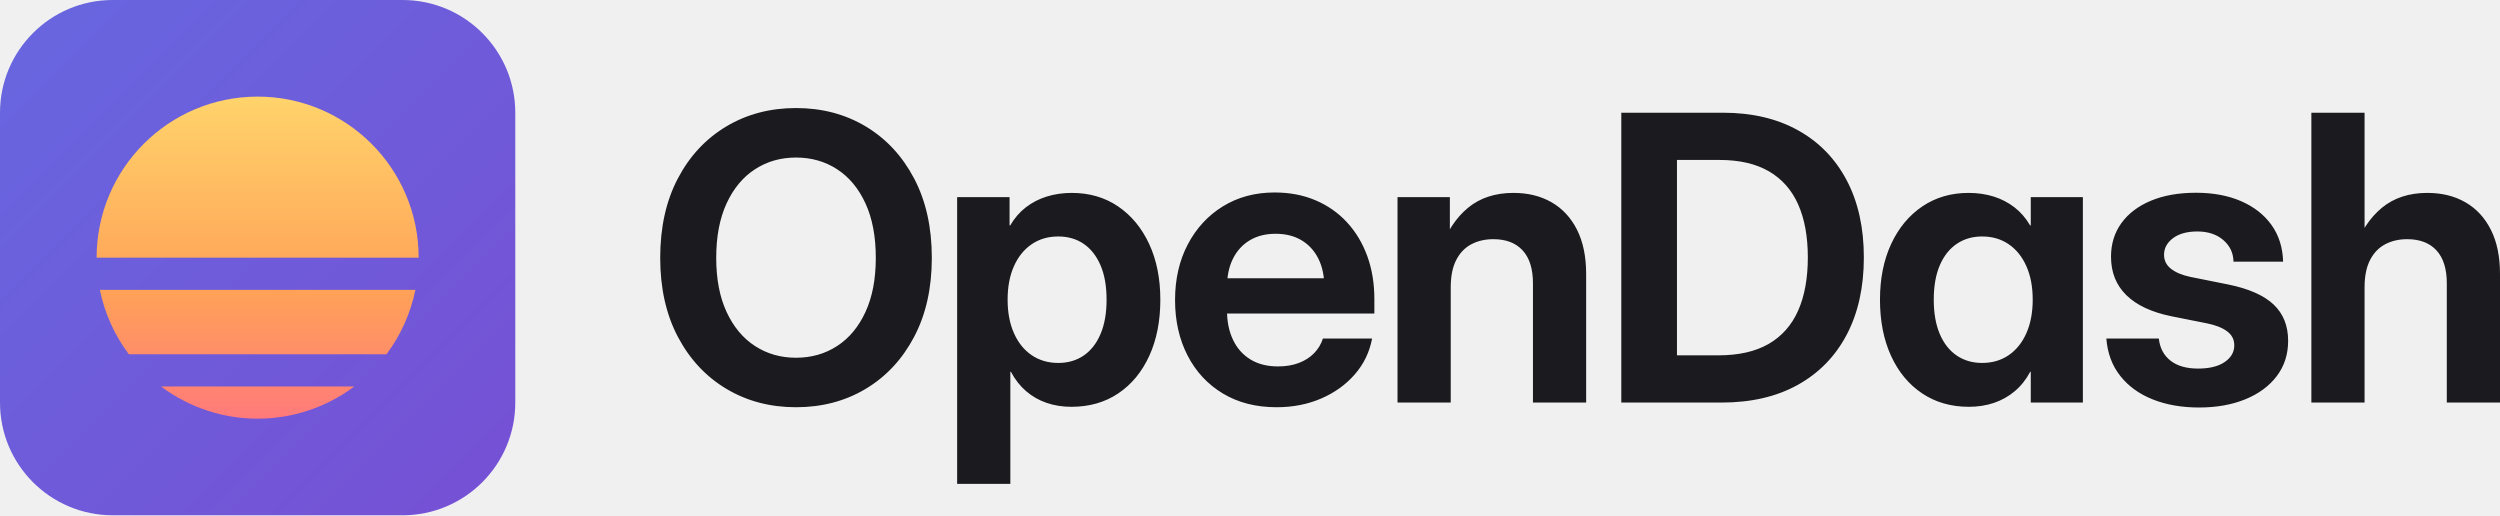
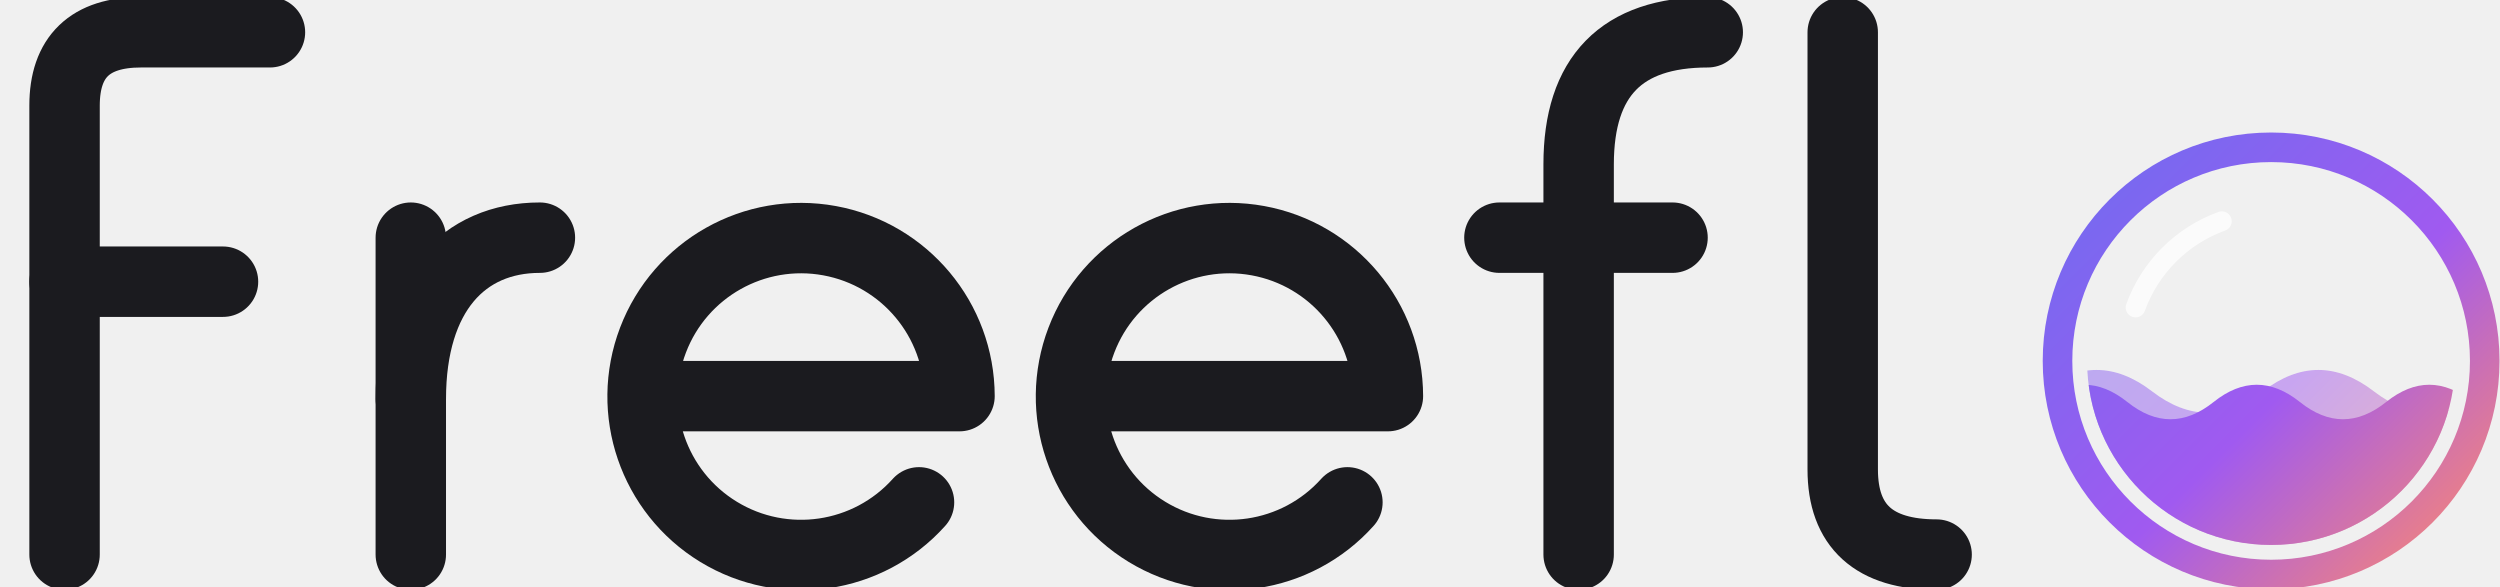
- <svg xmlns="http://www.w3.org/2000/svg" viewBox="0 0 310.511 64" width="310.511" height="64" role="img" aria-label="OpenDash">
+ <svg xmlns="http://www.w3.org/2000/svg" class="fo-lock fo-still" data-fo="classic" viewBox="0 0 426 100" role="img" aria-label="Freeflo" style="--fo-s:1;--fo-d:520ms;color:#1b1b1f">
  <defs>
-     <linearGradient id="od-lockup-primary-tile" x1="0" y1="0" x2="64" y2="64" gradientUnits="userSpaceOnUse">
-       <stop offset="0" stop-color="#6767e0" />
-       <stop offset="1" stop-color="#7650d4" />
+     <linearGradient id="fo5r" x1="6" y1="6" x2="58" y2="58" gradientUnits="userSpaceOnUse">
+       <stop offset="0" stop-color="#6f6cf0" />
+       <stop offset=".55" stop-color="#a05af0" />
+       <stop offset="1" stop-color="#ff8a6b" />
    </linearGradient>
-     <linearGradient id="od-lockup-primary-sun" x1="0" y1="12" x2="0" y2="52" gradientUnits="userSpaceOnUse">
-       <stop offset="0" stop-color="#ffd36b" />
-       <stop offset="0.6" stop-color="#ffa257" />
-       <stop offset="1" stop-color="#ff7a7a" />
-     </linearGradient>
+     <clipPath id="fo5c">
+       <circle cx="32" cy="32" r="22.4" />
+     </clipPath>
  </defs>
-   <rect width="64" height="64" rx="14" fill="url(#od-lockup-primary-tile)" />
-   <path fill="url(#od-lockup-primary-sun)" d="M12 32A20 20 0 0 1 52 32ZM12.404 36H51.596A20 20 0 0 1 48 44H16A20 20 0 0 1 12.404 36ZM20 48H44A20 20 0 0 1 20 48Z" />
-   <path fill="#1b1b1f" transform="translate(82 13.42)" d="M16.867 37.16Q12.042 37.16 8.222 34.877Q4.4 32.593 2.199 28.423Q0 24.253 0 18.604Q0 12.907 2.199 8.732Q4.4 4.554 8.222 2.278Q12.042 0 16.867 0Q21.706 0 25.517 2.278Q29.327 4.554 31.53 8.732Q33.736 12.907 33.736 18.604Q33.736 24.265 31.53 28.435Q29.327 32.605 25.517 34.881Q21.706 37.16 16.867 37.16ZM16.867 31.013Q19.728 31.013 21.967 29.561Q24.209 28.111 25.492 25.335Q26.778 22.559 26.778 18.604Q26.778 14.625 25.492 11.837Q24.209 9.048 21.967 7.599Q19.728 6.147 16.867 6.147Q14.021 6.147 11.779 7.599Q9.539 9.048 8.249 11.837Q6.958 14.625 6.958 18.604Q6.958 22.559 8.249 25.335Q9.539 28.111 11.779 29.561Q14.021 31.013 16.867 31.013ZM36.881 46.679V11.066H43.392V14.574H43.474Q44.262 13.223 45.414 12.332Q46.569 11.438 48.021 10.988Q49.476 10.539 51.119 10.539Q54.4 10.539 56.871 12.216Q59.343 13.895 60.732 16.884Q62.119 19.872 62.119 23.801Q62.119 27.78 60.747 30.776Q59.377 33.77 56.898 35.439Q54.421 37.107 51.075 37.107Q49.41 37.107 47.992 36.619Q46.572 36.133 45.448 35.166Q44.325 34.2 43.559 32.758H43.489V46.679ZM49.437 31.658Q51.256 31.658 52.6 30.74Q53.943 29.822 54.692 28.066Q55.441 26.309 55.441 23.801Q55.441 21.281 54.692 19.534Q53.943 17.79 52.6 16.869Q51.256 15.951 49.437 15.951Q47.548 15.951 46.127 16.922Q44.709 17.896 43.931 19.655Q43.15 21.414 43.15 23.801Q43.15 26.176 43.931 27.945Q44.709 29.716 46.127 30.687Q47.548 31.658 49.437 31.658ZM76.559 37.16Q72.715 37.16 69.878 35.449Q67.044 33.741 65.496 30.726Q63.947 27.713 63.947 23.849Q63.947 19.947 65.529 16.934Q67.112 13.919 69.9 12.201Q72.691 10.486 76.312 10.486Q79.101 10.486 81.374 11.448Q83.648 12.407 85.291 14.18Q86.931 15.951 87.818 18.377Q88.702 20.8 88.702 23.729V25.519H66.426V21.141H85.462L82.49 22.243Q82.49 20.201 81.751 18.715Q81.009 17.229 79.656 16.422Q78.303 15.615 76.431 15.615Q74.585 15.615 73.232 16.422Q71.879 17.229 71.137 18.715Q70.398 20.201 70.398 22.243V25.125Q70.398 27.205 71.142 28.776Q71.884 30.349 73.302 31.221Q74.723 32.091 76.733 32.091Q78.197 32.091 79.328 31.658Q80.461 31.226 81.22 30.445Q81.978 29.665 82.312 28.628H88.42Q87.948 31.146 86.284 33.064Q84.621 34.983 82.109 36.072Q79.598 37.16 76.559 37.16ZM98.187 22.279V36.58H91.578V11.066H98.08V17.633H96.877Q98.1 14.231 100.339 12.385Q102.581 10.539 105.981 10.539Q108.687 10.539 110.714 11.706Q112.744 12.873 113.874 15.12Q115.007 17.367 115.007 20.621V36.58H108.399V21.759Q108.399 19.07 107.116 17.679Q105.834 16.287 103.48 16.287Q101.946 16.287 100.75 16.918Q99.554 17.546 98.87 18.87Q98.187 20.194 98.187 22.279ZM131.813 36.58H122.619V30.714H131.436Q135.21 30.714 137.672 29.298Q140.131 27.879 141.337 25.159Q142.54 22.436 142.54 18.551Q142.54 14.671 141.339 11.967Q140.136 9.266 137.703 7.857Q135.27 6.446 131.571 6.446H122.448V0.58H132.013Q137.399 0.58 141.322 2.764Q145.249 4.946 147.372 8.981Q149.498 13.013 149.498 18.551Q149.498 24.103 147.372 28.145Q145.244 32.187 141.291 34.384Q137.341 36.58 131.813 36.58ZM126.287 0.58V36.58H119.372V0.58ZM162.547 37.107Q159.224 37.107 156.736 35.439Q154.245 33.77 152.875 30.776Q151.502 27.78 151.502 23.801Q151.502 19.872 152.889 16.884Q154.279 13.895 156.762 12.216Q159.246 10.539 162.503 10.539Q164.17 10.539 165.613 10.988Q167.053 11.438 168.207 12.332Q169.36 13.223 170.148 14.574H170.23V11.066H176.702V36.58H170.23V32.758H170.16Q169.394 34.2 168.246 35.166Q167.098 36.133 165.661 36.619Q164.223 37.107 162.547 37.107ZM164.187 31.658Q166.086 31.658 167.5 30.687Q168.913 29.716 169.691 27.945Q170.471 26.176 170.471 23.801Q170.471 21.414 169.691 19.655Q168.913 17.896 167.5 16.922Q166.086 15.951 164.187 15.951Q162.389 15.951 161.034 16.869Q159.679 17.79 158.93 19.534Q158.181 21.281 158.181 23.801Q158.181 26.309 158.93 28.066Q159.679 29.822 161.034 30.74Q162.389 31.658 164.187 31.658ZM191.13 37.194Q187.922 37.194 185.399 36.196Q182.877 35.198 181.355 33.282Q179.83 31.363 179.617 28.628H186.134Q186.329 30.39 187.586 31.376Q188.842 32.359 191.012 32.359Q193.116 32.359 194.312 31.547Q195.508 30.735 195.508 29.467Q195.508 28.389 194.609 27.725Q193.711 27.063 192.113 26.741L187.702 25.862Q184.02 25.113 182.108 23.248Q180.197 21.38 180.197 18.461Q180.197 16.079 181.487 14.291Q182.78 12.503 185.153 11.51Q187.525 10.52 190.746 10.52Q193.947 10.52 196.354 11.566Q198.763 12.612 200.13 14.523Q201.5 16.437 201.573 19.082H195.409Q195.385 17.466 194.145 16.398Q192.906 15.33 190.92 15.33Q188.999 15.33 187.893 16.166Q186.784 17.002 186.784 18.222Q186.784 19.29 187.646 19.964Q188.509 20.641 190.028 20.967L194.745 21.912Q198.581 22.694 200.389 24.4Q202.196 26.106 202.196 28.914Q202.196 31.434 200.785 33.294Q199.374 35.154 196.876 36.174Q194.377 37.194 191.13 37.194ZM211.69 22.279V36.58H205.082V0.58H211.69V17.633H210.38Q211.603 14.231 213.843 12.385Q216.085 10.539 219.484 10.539Q222.19 10.539 224.217 11.706Q226.247 12.873 227.378 15.12Q228.511 17.367 228.511 20.621V36.58H221.903V21.759Q221.903 19.07 220.62 17.679Q219.337 16.287 216.984 16.287Q215.449 16.287 214.253 16.918Q213.057 17.546 212.374 18.87Q211.69 20.194 211.69 22.279Z" />
+   <g fill="none" stroke="currentColor" stroke-width="12" stroke-linecap="round" stroke-linejoin="round">
+     <path class="fo-ls" pathLength="1" d="M11 94.5V18Q11 5.5 24 5.5H46" transform="translate(0 0)" style="--dur:420ms;--dl:100ms" />
+     <path class="fo-ls" pathLength="1" d="M11 48H38" transform="translate(0 0)" style="--dur:300ms;--dl:210ms" />
+     <path class="fo-ls" pathLength="1" d="M11 40.5V94.5" transform="translate(59 0)" style="--dur:420ms;--dl:160ms" />
+     <path class="fo-ls" pathLength="1" d="M11 68C11 50 20 40.5 33 40.5" transform="translate(59 0)" style="--dur:300ms;--dl:270ms" />
+     <path class="fo-ls" pathLength="1" d="M5.5 67.5H59.5A27 27 0 1 0 52.6 85.6" transform="translate(104 0)" style="--dur:420ms;--dl:220ms" />
+     <path class="fo-ls" pathLength="1" d="M5.5 67.5H59.5A27 27 0 1 0 52.6 85.6" transform="translate(177 0)" style="--dur:420ms;--dl:280ms" />
+     <path class="fo-ls" pathLength="1" d="M19 94.5V28Q19 5.5 41 5.5" transform="translate(250 0)" style="--dur:420ms;--dl:340ms" />
+     <path class="fo-ls" pathLength="1" d="M5.5 40.5H35" transform="translate(250 0)" style="--dur:300ms;--dl:450ms" />
+     <path class="fo-ls" pathLength="1" d="M11 5.5V80Q11 94.5 27 94.5" transform="translate(303 0)" style="--dur:420ms;--dl:400ms" />
+   </g>
+   <g class="a ">
+     <g transform="translate(387 61.5) scale(1.4) translate(-32 -32)">
+       <g clip-path="url(#fo5c)">
+         <g class="fo-rise">
+           <g class="fo-sl">
+             <path class="fo-w" style="--wl:27;--wd:6.2s" fill="url(#fo5r)" opacity="0.5" d="M-23 35.7q6.75 -5.2 13.5 0t13.5 0t13.5 0t13.5 0t13.5 0t13.5 0t13.5 0t13.5 0t13.5 0t13.5 0V72H-23Z" />
+             <path class="fo-w r" style="--wl:21;--wd:4.4s" fill="url(#fo5r)" d="M-17 37q5.25 -4.2 10.5 0t10.5 0t10.5 0t10.5 0t10.5 0t10.5 0t10.5 0t10.5 0t10.5 0t10.5 0t10.5 0V72H-17Z" />
+           </g>
+         </g>
+       </g>
+       <circle cx="32" cy="32" r="26" fill="none" stroke="url(#fo5r)" stroke-width="3.6" />
+       <path d="M15.5 25.5A17.5 17.5 0 0 1 26 15" fill="none" stroke="#fff" stroke-opacity=".75" stroke-width="2.4" stroke-linecap="round" />
+     </g>
+   </g>
</svg>
